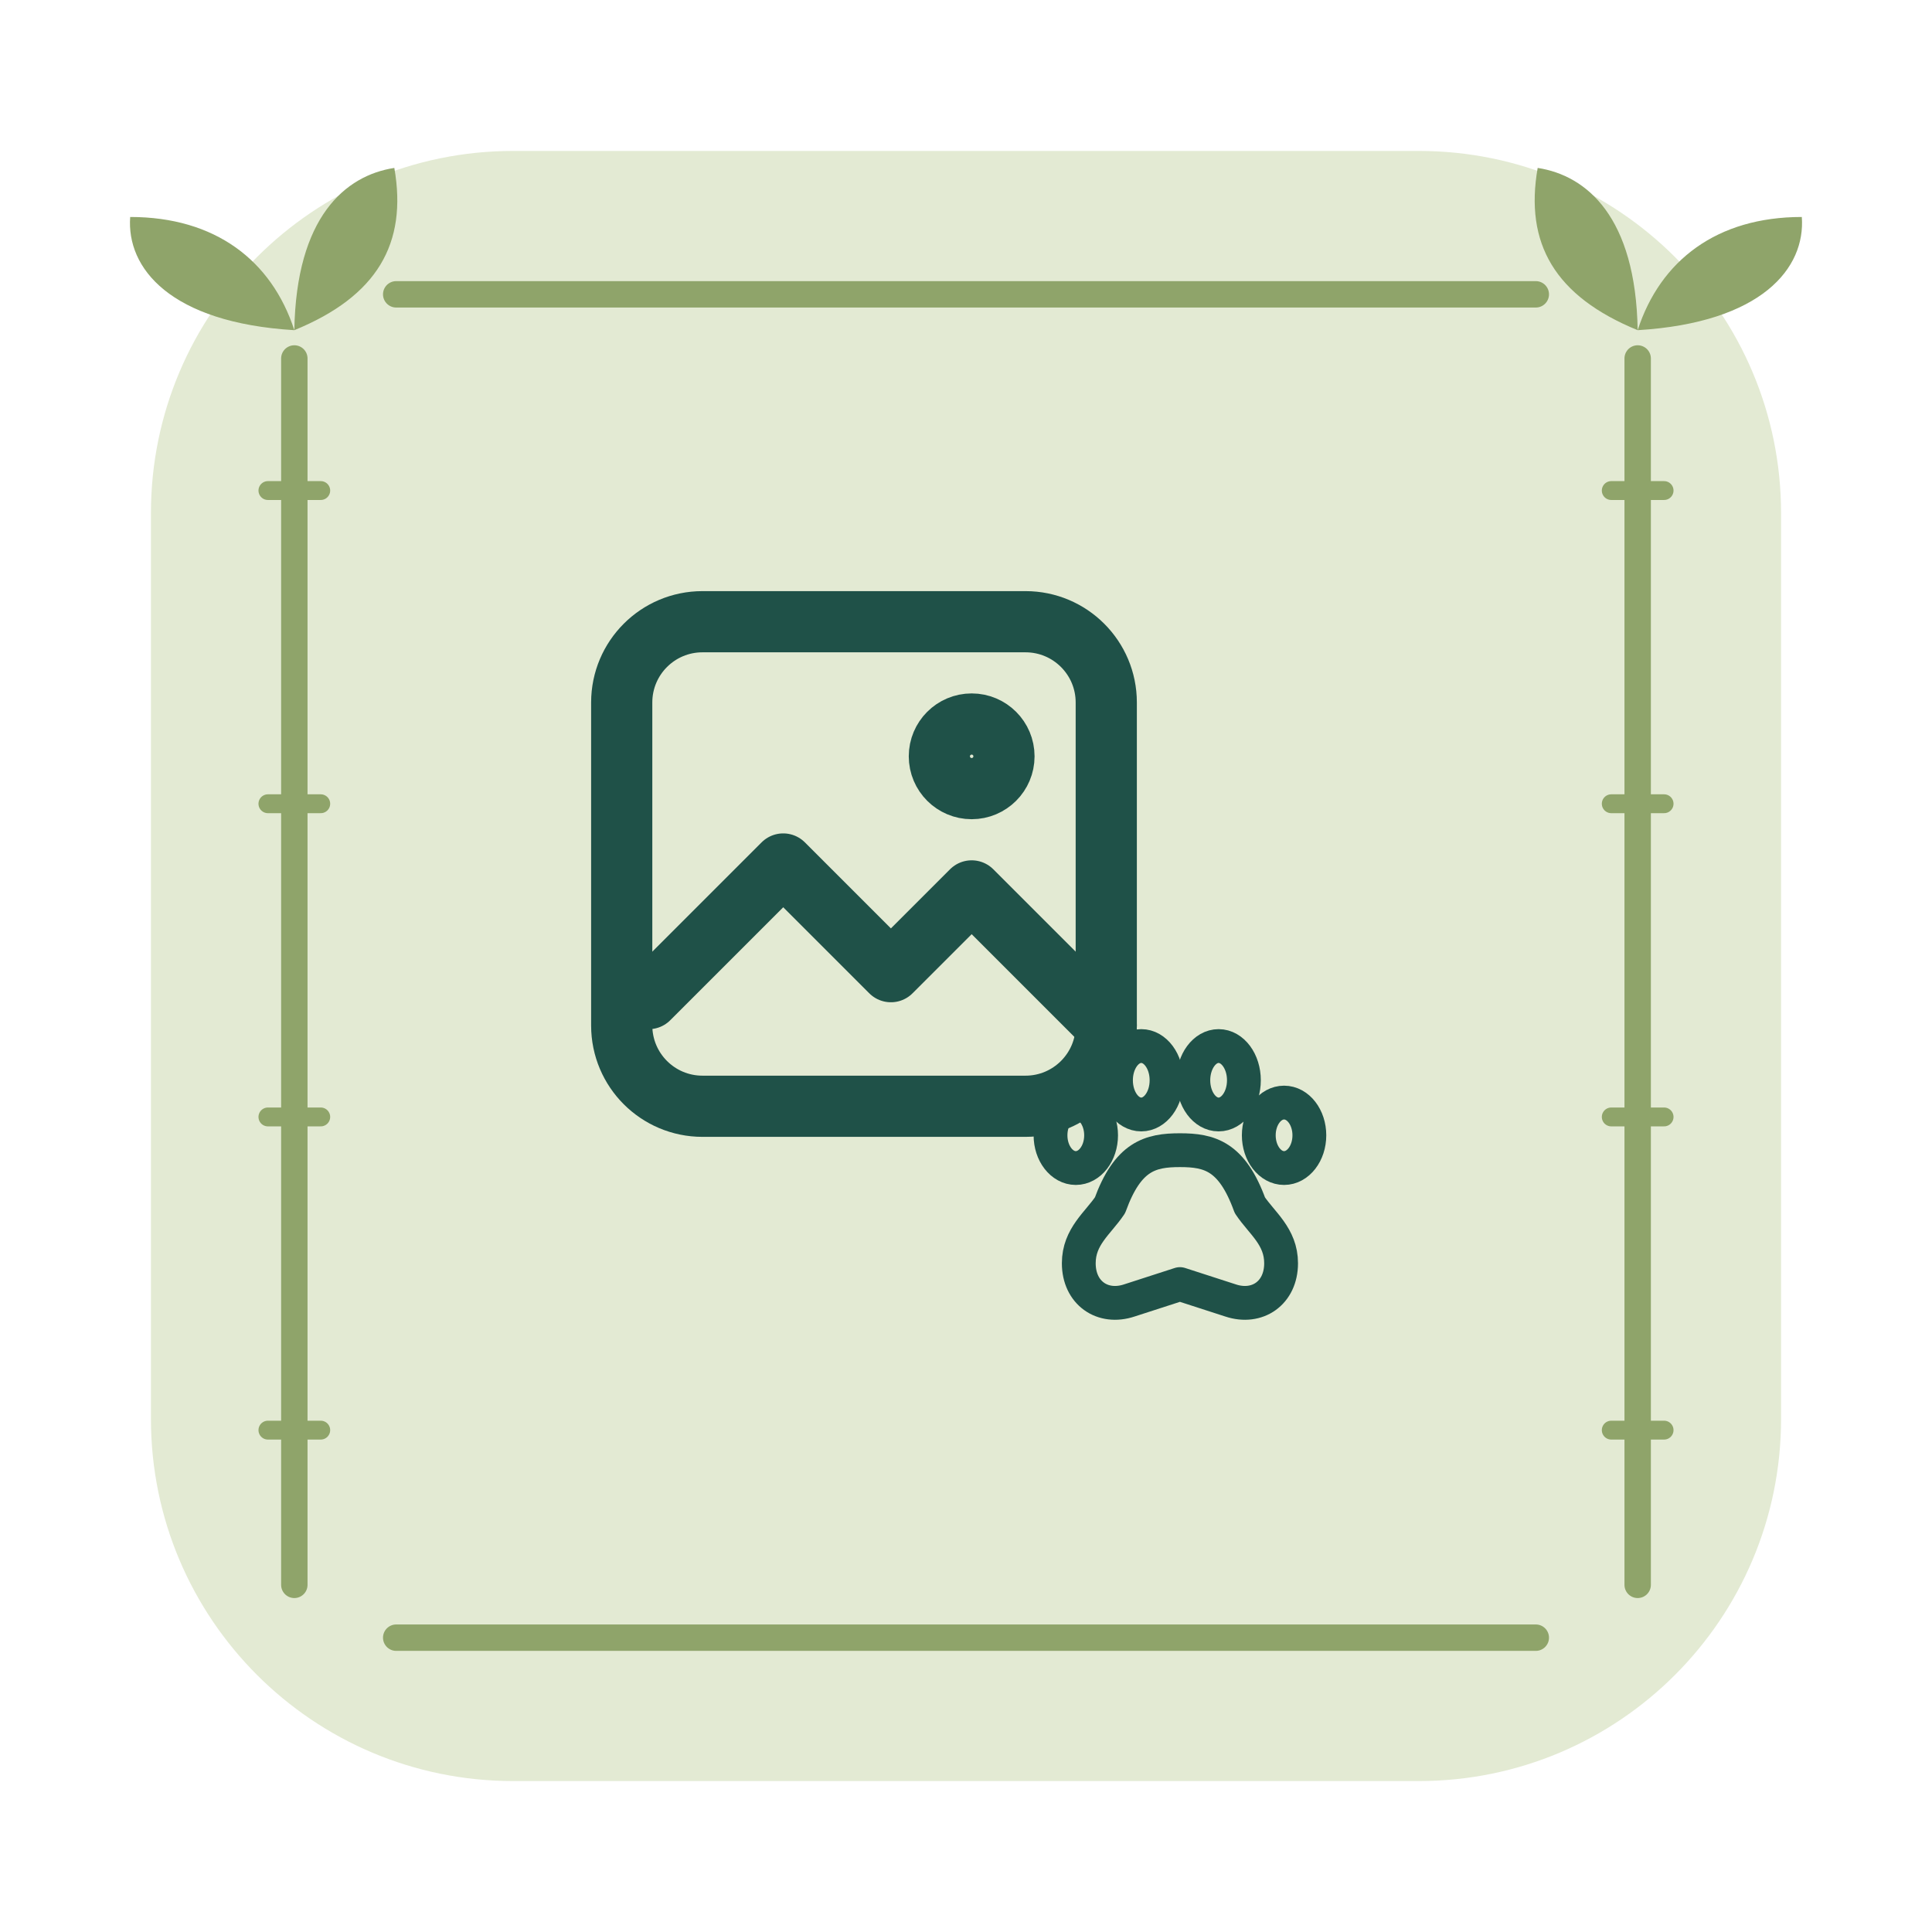
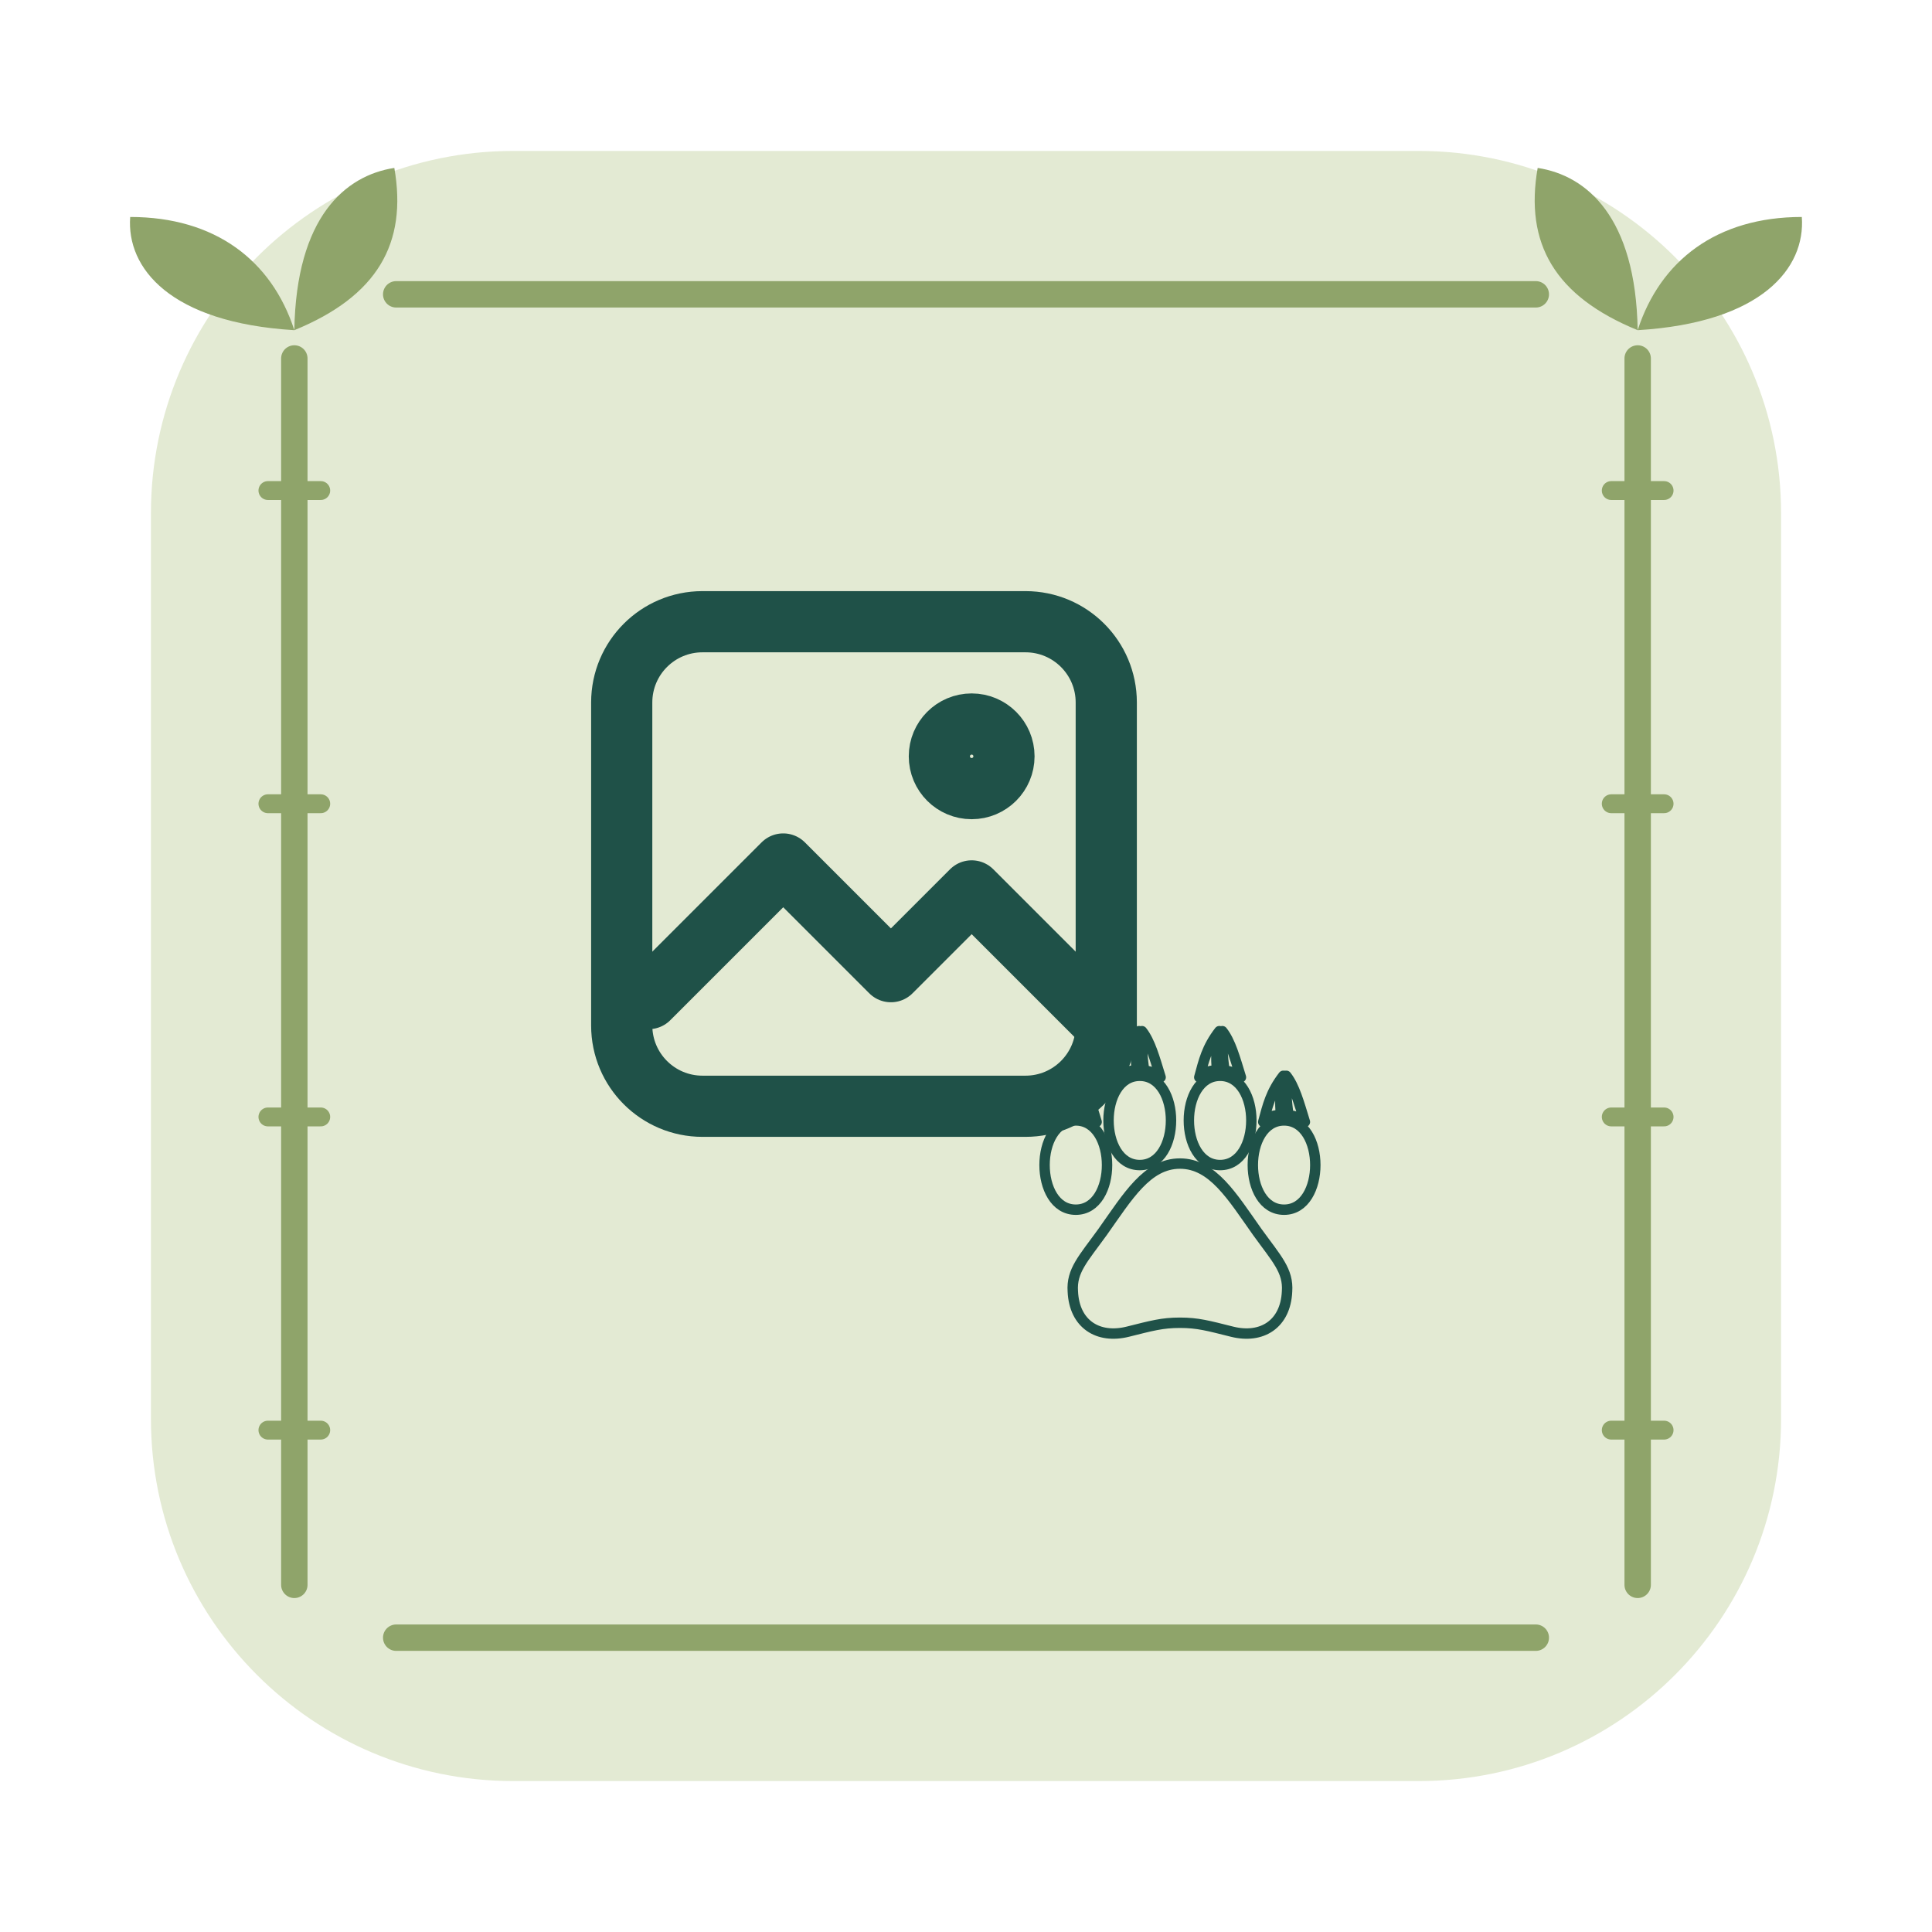
<svg xmlns="http://www.w3.org/2000/svg" viewBox="0 0 64 64">
  <rect x="5" y="5" width="54" height="54" rx="12" fill="#E3EAD3" />
  <g transform="scale(.0625)">
    <path d="M156 190v650m712-650v650M210 156h604M210 868h604" fill="none" stroke="#8FA46A" stroke-width="14" stroke-linecap="round" stroke-linejoin="round" />
    <path d="M142 260h28" fill="none" stroke="#8FA46A" stroke-width="10" stroke-linecap="round" stroke-linejoin="round" />
    <path d="M142 426h28" fill="none" stroke="#8FA46A" stroke-width="10" stroke-linecap="round" stroke-linejoin="round" />
    <path d="M142 592h28" fill="none" stroke="#8FA46A" stroke-width="10" stroke-linecap="round" stroke-linejoin="round" />
    <path d="M142 758h28" fill="none" stroke="#8FA46A" stroke-width="10" stroke-linecap="round" stroke-linejoin="round" />
    <path d="M854 260h28" fill="none" stroke="#8FA46A" stroke-width="10" stroke-linecap="round" stroke-linejoin="round" />
    <path d="M854 426h28" fill="none" stroke="#8FA46A" stroke-width="10" stroke-linecap="round" stroke-linejoin="round" />
    <path d="M854 592h28" fill="none" stroke="#8FA46A" stroke-width="10" stroke-linecap="round" stroke-linejoin="round" />
    <path d="M854 758h28" fill="none" stroke="#8FA46A" stroke-width="10" stroke-linecap="round" stroke-linejoin="round" />
    <g transform="translate(156 175) scale(1 1)">
      <path d="M0 0c-66-4-89-33-87-60 45 0 75 23 87 60Zm0 0c1-60 27-82 53-86 7 40-9 68-53 86Z" fill="#8FA46A" />
    </g>
    <g transform="translate(868 175) scale(-1 1)">
      <path d="M0 0c-66-4-89-33-87-60 45 0 75 23 87 60Zm0 0c1-60 27-82 53-86 7 40-9 68-53 86Z" fill="#8FA46A" />
    </g>
  </g>
  <g color="#1F5148" transform="translate(16 16) scale(1.333333)">
    <g transform="translate(1.44 1.44) scale(.88)">
      <g fill="none" stroke="currentColor" stroke-width="2.273" stroke-linecap="round" stroke-linejoin="round">
        <g transform="translate(0 0) scale(.76)">
          <rect x="3" y="3" width="18" height="18" rx="3" />
        </g>
        <g transform="scale(.76)">
          <path d="m4 17 5-5 4 4 3-3 5 5" />
          <circle cx="16" cy="8" r="1.2" />
        </g>
        <g transform="scale(.76)" />
        <g transform="translate(13 13) scale(.42)">
-           <path d="M7.3 13.7C8.5 10.4 10 10 12 10s3.5.4 4.7 3.7c.8 1.2 2.1 2.1 2.1 3.9 0 2-1.6 3.1-3.4 2.5L12 19l-3.4 1.1c-1.8.6-3.4-.5-3.4-2.5 0-1.8 1.3-2.7 2.1-3.9Z" />
-           <ellipse cx="5" cy="9" rx="1.7" ry="2.2" />
-           <ellipse cx="9.4" cy="5.3" rx="1.7" ry="2.3" />
-           <ellipse cx="14.6" cy="5.3" rx="1.7" ry="2.3" />
-           <ellipse cx="19" cy="9" rx="1.7" ry="2.2" />
+           <path d="M12 10.9 C9.8 10.9 8.5 13.1 6.8 15.5 C5.5 17.3 4.7 18.1 4.8 19.5 C4.9 21.7 6.5 22.7 8.5 22.2 C10.1 21.8 10.8 21.6 12 21.6 C13.2 21.6 13.9 21.8 15.5 22.2 C17.5 22.7 19.1 21.7 19.2 19.5 C19.3 18.1 18.5 17.3 17.2 15.5 C15.5 13.1 14.2 10.9 12 10.9 Z" stroke-width="0.7" />
+           <path d="M5 8 C2.2 8 2.2 14 5 14 C7.8 14 7.8 8 5 8 Z" stroke-width="0.7" />
+           <path d="M9.3 5 C6.5 5 6.5 11 9.3 11 C12.1 11 12.1 5 9.3 5 Z" stroke-width="0.7" />
+           <path d="M14.7 5 C11.9 5 11.9 11 14.7 11 C17.5 11 17.5 5 14.7 5 Z" stroke-width="0.7" />
+           <path d="M19 8 C16.2 8 16.2 14 19 14 C21.8 14 21.8 8 19 8 Z" stroke-width="0.7" />
+           <path d="M4.95 5 C4.1 6.1 3.9 7 3.6 8.1 Q4.1 7.6 4.8 7.65 Q4.65 6.4 4.95 5 Z" stroke-width="0.7" />
+           <path d="M5.15 5 Q5.1 6.4 5.3 7.65 Q5.9 7.7 6.4 8.1 C6 6.8 5.7 5.7 5.15 5 Z" stroke-width="0.7" />
+           <path d="M9.25 2 C8.4 3.1 8.2 4 7.9 5.1 Q8.4 4.6 9.1 4.65 Q8.95 3.4 9.25 2 Z" stroke-width="0.7" />
+           <path d="M9.45 2 Q9.4 3.4 9.6 4.65 Q10.2 4.7 10.7 5.1 C10.3 3.8 10 2.7 9.45 2 Z" stroke-width="0.7" />
+           <path d="M14.65 2 C13.8 3.1 13.6 4 13.3 5.1 Q13.8 4.6 14.5 4.65 Q14.35 3.4 14.65 2 Z" stroke-width="0.7" />
+           <path d="M14.85 2 Q14.8 3.4 15 4.65 Q15.6 4.7 16.1 5.1 C15.7 3.8 15.4 2.7 14.85 2 Z" stroke-width="0.7" />
+           <path d="M18.95 5 C18.1 6.1 17.9 7 17.6 8.1 Q18.1 7.6 18.8 7.65 Q18.65 6.4 18.95 5 Z" stroke-width="0.7" />
+           <path d="M19.15 5 Q19.1 6.4 19.3 7.65 Q19.9 7.7 20.4 8.1 C20 6.8 19.7 5.7 19.15 5 Z" stroke-width="0.7" />
        </g>
      </g>
    </g>
  </g>
</svg>
